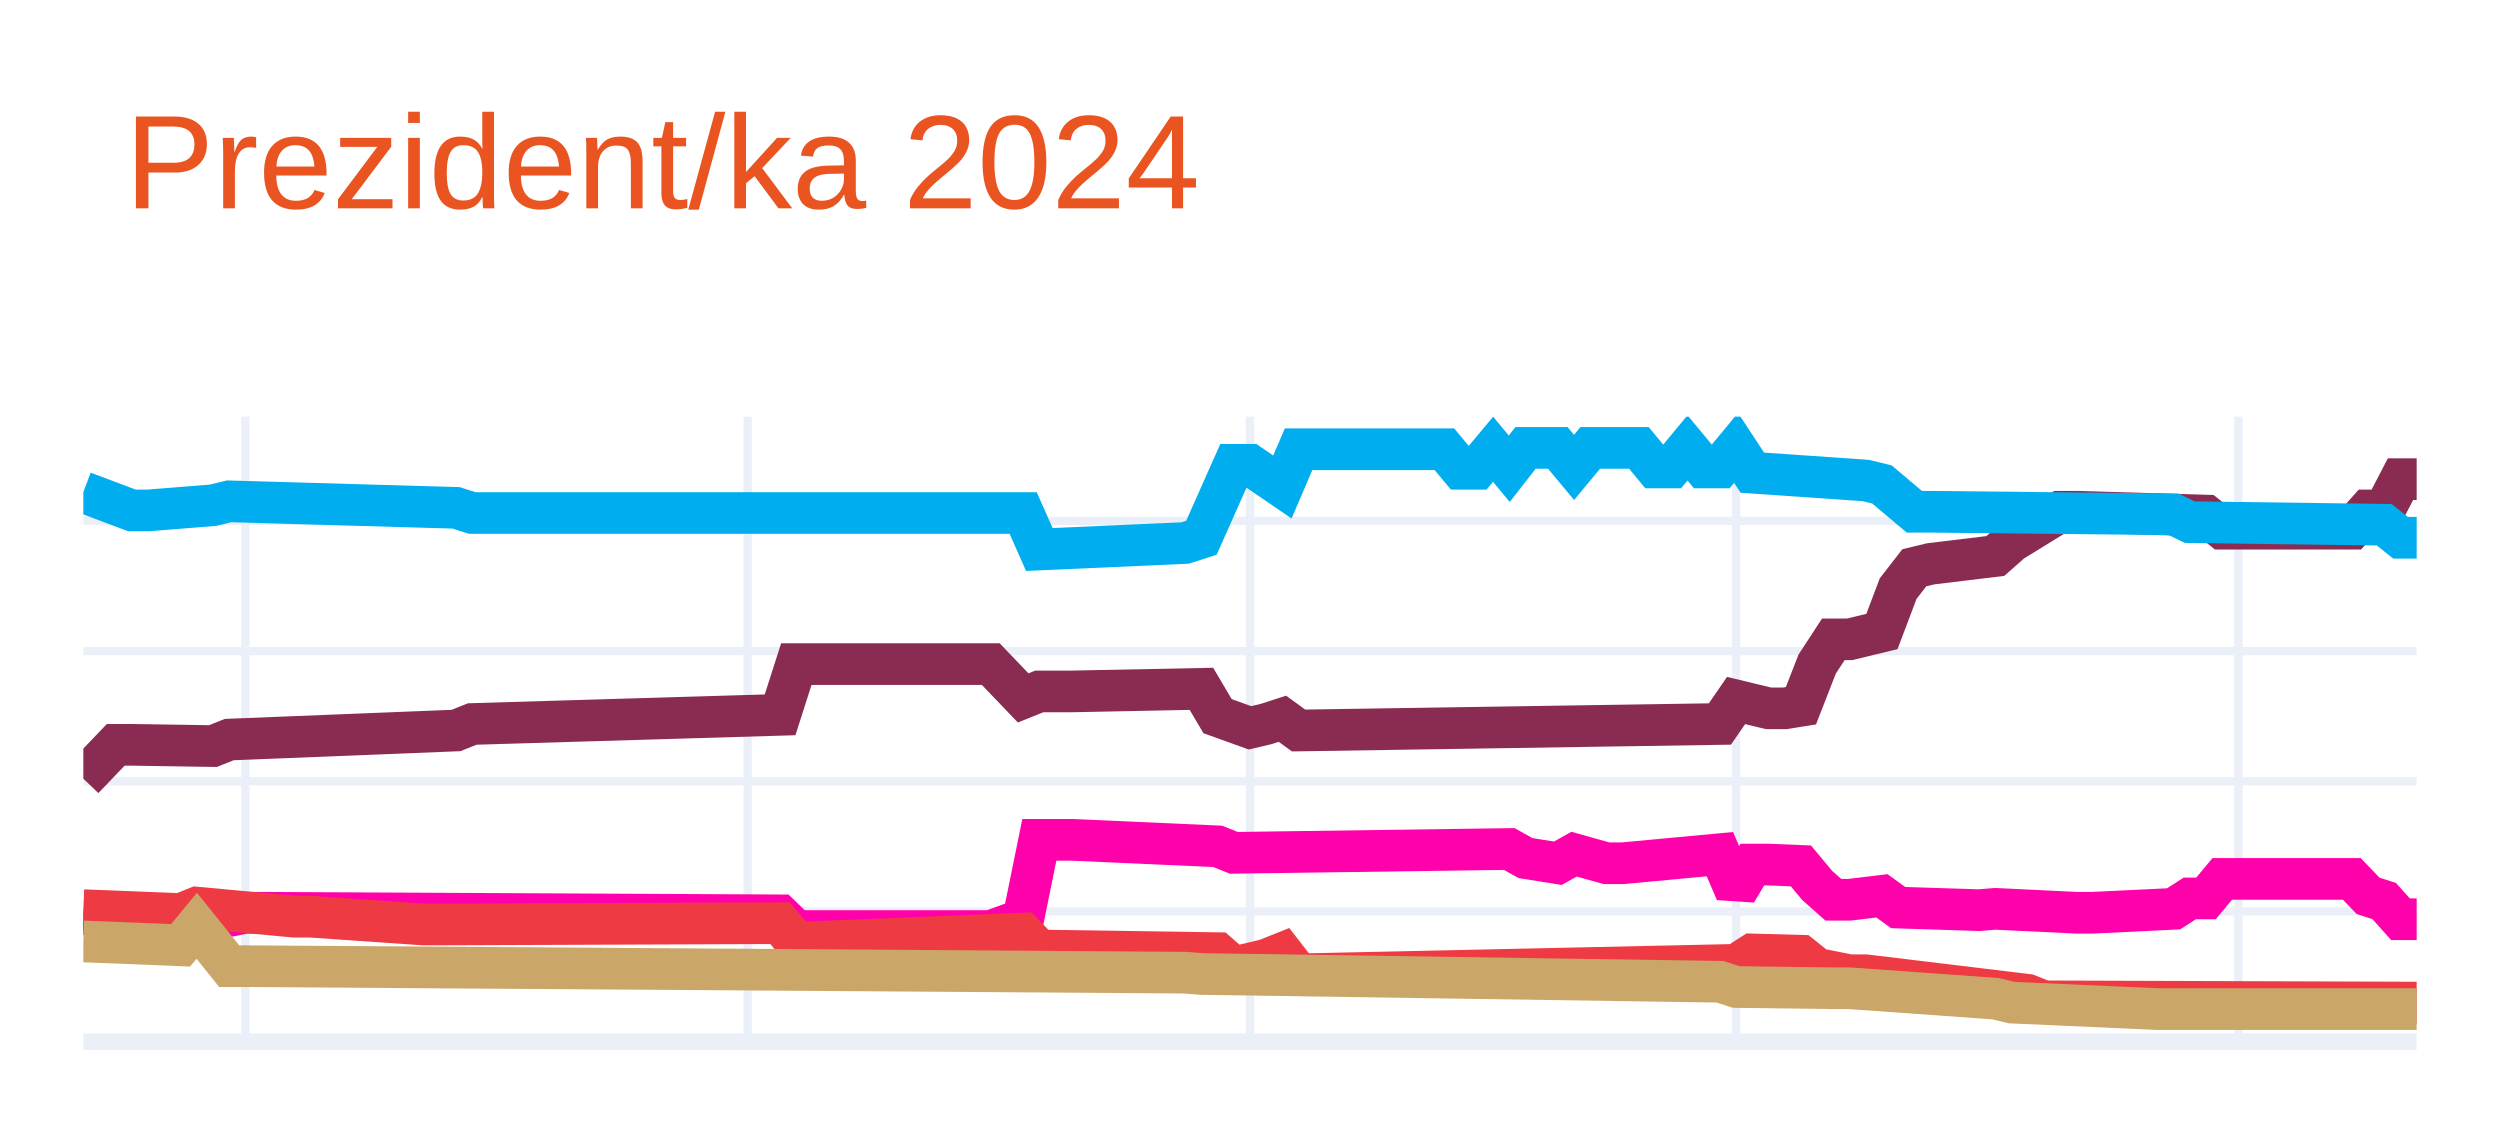
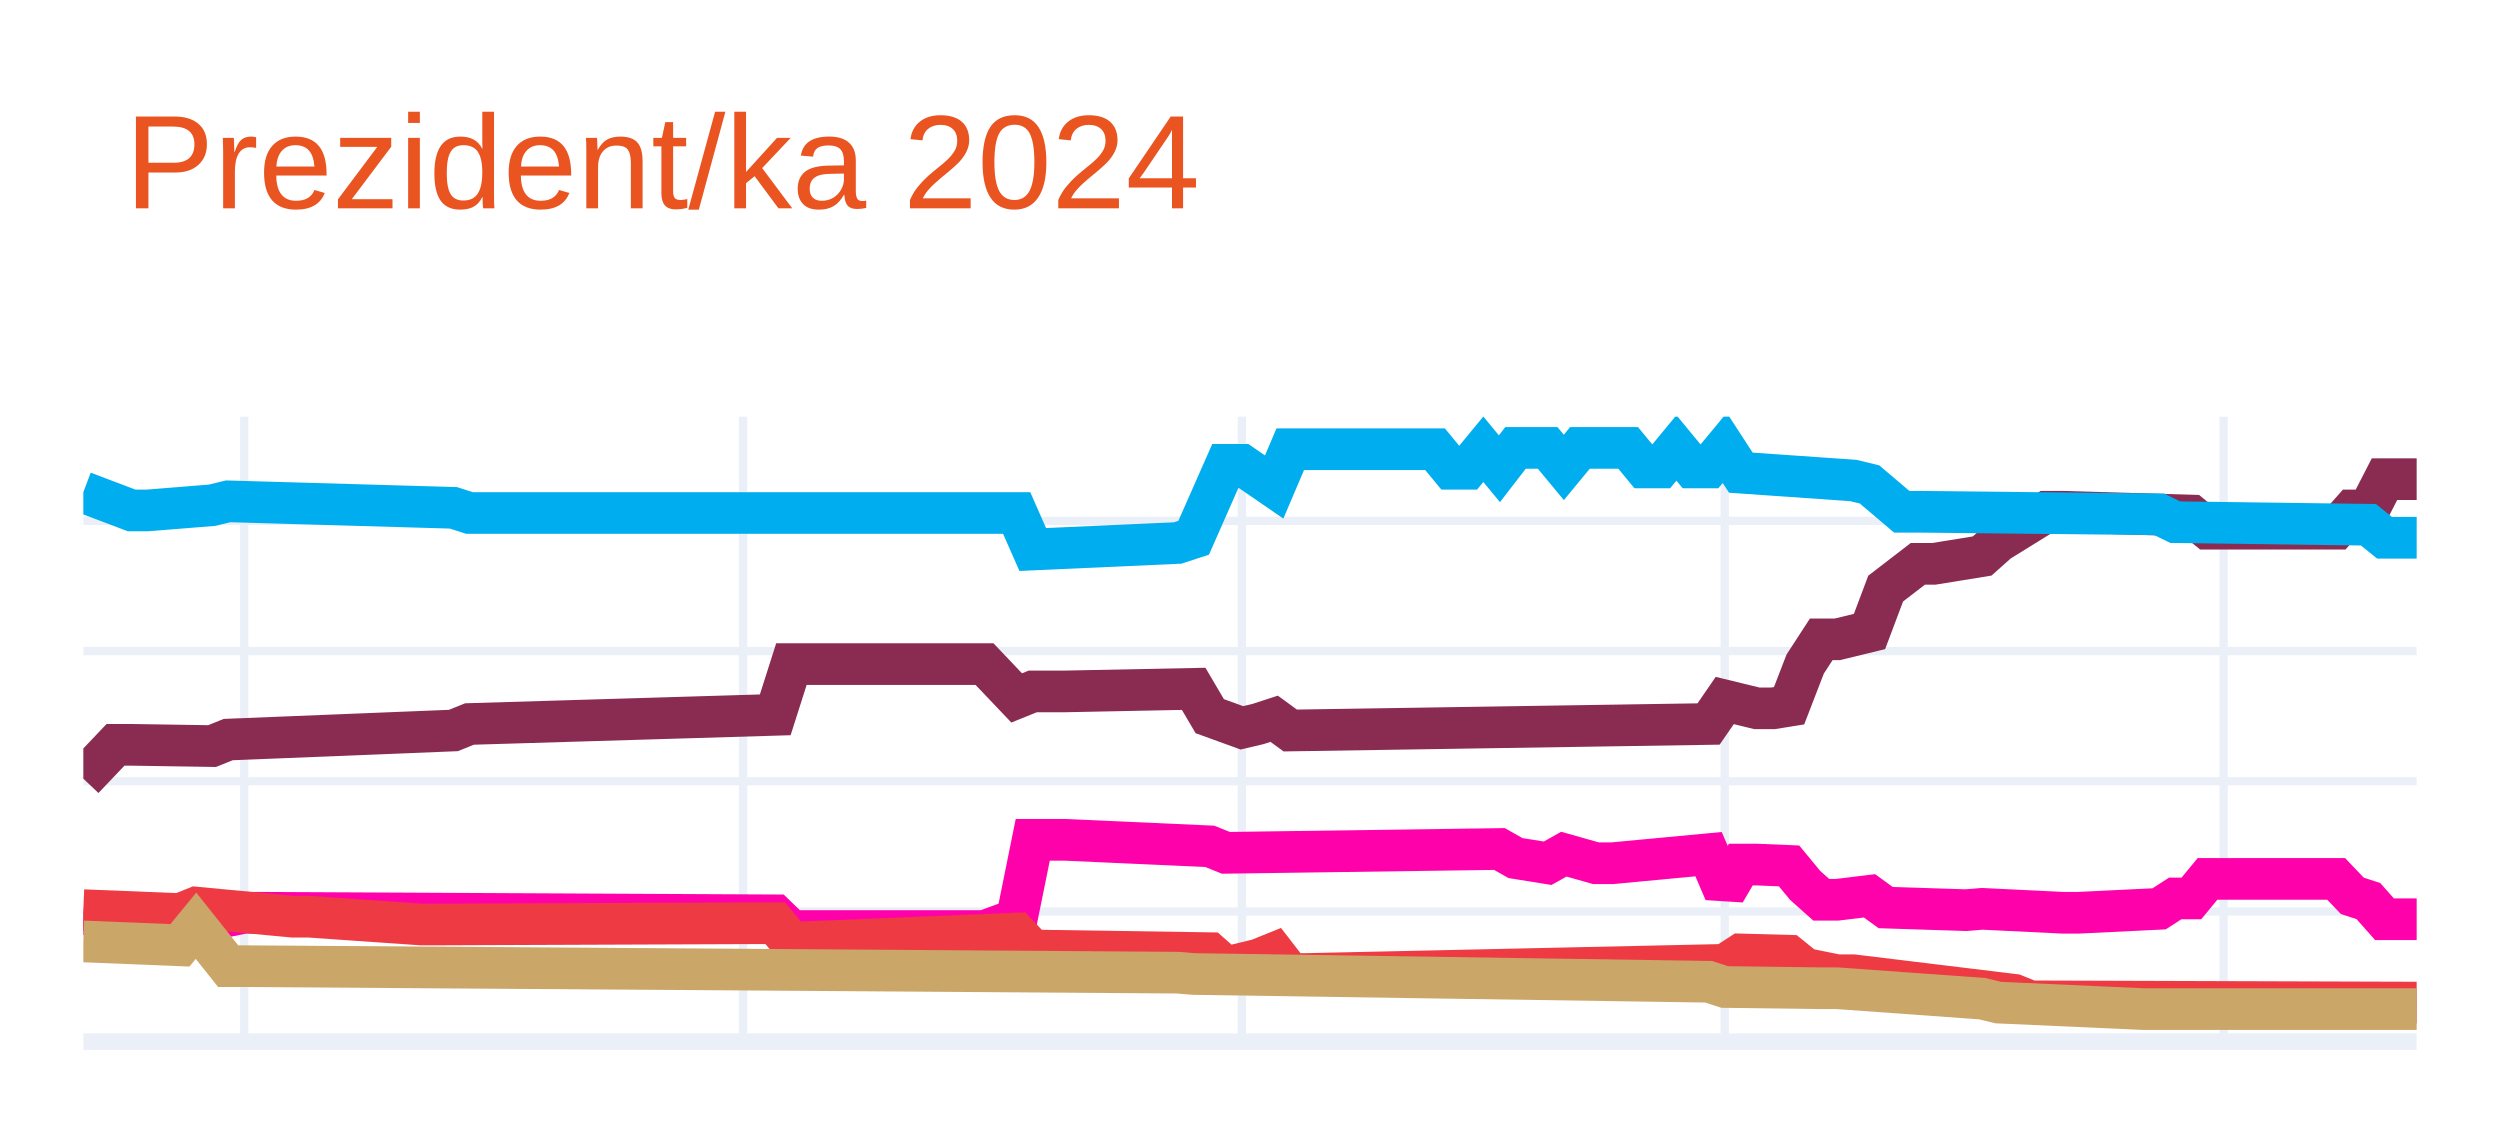
<svg xmlns="http://www.w3.org/2000/svg" class="main-svg" width="300" height="135" style="" viewBox="0 0 300 135">
  <rect x="0" y="0" width="300" height="135" style="fill: rgb(255, 255, 255); fill-opacity: 1;" />
-   <defs id="defs-13790f">
+   <defs id="defs-191f73">
    <g class="clips">
-       <clipPath id="clip13790fxyplot" class="plotclip">
+       <clipPath id="clip191f73xyplot" class="plotclip">
        <rect width="280" height="75" />
      </clipPath>
-       <clipPath class="axesclip" id="clip13790fx">
+       <clipPath class="axesclip" id="clip191f73x">
        <rect x="10" y="0" width="280" height="135" />
      </clipPath>
-       <clipPath class="axesclip" id="clip13790fy">
+       <clipPath class="axesclip" id="clip191f73y">
        <rect x="0" y="50" width="300" height="75" />
      </clipPath>
-       <clipPath class="axesclip" id="clip13790fxy">
+       <clipPath class="axesclip" id="clip191f73xy">
        <rect x="10" y="50" width="280" height="75" />
      </clipPath>
    </g>
    <g class="gradients" />
    <g class="patterns" />
  </defs>
  <g class="bglayer" />
  <g class="layer-below">
    <g class="imagelayer" />
    <g class="shapelayer" />
  </g>
  <g class="cartesianlayer">
    <g class="subplot xy">
      <g class="layer-subplot">
        <g class="shapelayer" />
        <g class="imagelayer" />
      </g>
      <g class="minor-gridlayer">
        <g class="x" />
        <g class="y" />
      </g>
      <g class="gridlayer">
        <g class="x">
-           <path class="xgrid crisp" transform="translate(29.44,0)" d="M0,50v75" style="stroke: rgb(235, 240, 248); stroke-opacity: 1; stroke-width: 1px;" />
-           <path class="xgrid crisp" transform="translate(89.72,0)" d="M0,50v75" style="stroke: rgb(235, 240, 248); stroke-opacity: 1; stroke-width: 1px;" />
-           <path class="xgrid crisp" transform="translate(150,0)" d="M0,50v75" style="stroke: rgb(235, 240, 248); stroke-opacity: 1; stroke-width: 1px;" />
-           <path class="xgrid crisp" transform="translate(208.33,0)" d="M0,50v75" style="stroke: rgb(235, 240, 248); stroke-opacity: 1; stroke-width: 1px;" />
-           <path class="xgrid crisp" transform="translate(268.61,0)" d="M0,50v75" style="stroke: rgb(235, 240, 248); stroke-opacity: 1; stroke-width: 1px;" />
+           <path class="xgrid crisp" transform="translate(29.31,0)" d="M0,50v75" style="stroke: rgb(235, 240, 248); stroke-opacity: 1; stroke-width: 1px;" />
+           <path class="xgrid crisp" transform="translate(89.17,0)" d="M0,50v75" style="stroke: rgb(235, 240, 248); stroke-opacity: 1; stroke-width: 1px;" />
+           <path class="xgrid crisp" transform="translate(149.03,0)" d="M0,50v75" style="stroke: rgb(235, 240, 248); stroke-opacity: 1; stroke-width: 1px;" />
+           <path class="xgrid crisp" transform="translate(206.97,0)" d="M0,50v75" style="stroke: rgb(235, 240, 248); stroke-opacity: 1; stroke-width: 1px;" />
+           <path class="xgrid crisp" transform="translate(266.83,0)" d="M0,50v75" style="stroke: rgb(235, 240, 248); stroke-opacity: 1; stroke-width: 1px;" />
        </g>
        <g class="y">
          <path class="ygrid crisp" transform="translate(0,109.38)" d="M10,0h280" style="stroke: rgb(235, 240, 248); stroke-opacity: 1; stroke-width: 1px;" />
          <path class="ygrid crisp" transform="translate(0,93.75)" d="M10,0h280" style="stroke: rgb(235, 240, 248); stroke-opacity: 1; stroke-width: 1px;" />
          <path class="ygrid crisp" transform="translate(0,78.13)" d="M10,0h280" style="stroke: rgb(235, 240, 248); stroke-opacity: 1; stroke-width: 1px;" />
          <path class="ygrid crisp" transform="translate(0,62.5)" d="M10,0h280" style="stroke: rgb(235, 240, 248); stroke-opacity: 1; stroke-width: 1px;" />
        </g>
      </g>
      <g class="zerolinelayer">
        <path class="yzl zl crisp" transform="translate(0,125)" d="M10,0h280" style="stroke: rgb(235, 240, 248); stroke-opacity: 1; stroke-width: 2px;" />
      </g>
      <path class="xlines-below" />
      <path class="ylines-below" />
      <g class="overlines-below" />
      <g class="xaxislayer-below" />
      <g class="yaxislayer-below" />
      <g class="overaxes-below" />
-       <g class="plot" transform="translate(10,50)" clip-path="url(#clip13790fxyplot)">
+       <g class="plot" transform="translate(10,50)" clip-path="url(#clip191f73xyplot)">
        <g class="scatterlayer mlayer">
-           <g class="trace scatter traceba561f" style="stroke-miterlimit: 2; opacity: 1;">
+           <g class="trace scatter trace2d5025" style="stroke-miterlimit: 2; opacity: 1;">
            <g class="fills" />
            <g class="errorbars" />
            <g class="lines">
-               <path class="js-line" d="M0,43.44L3.89,39.38L5.83,39.38L15.56,39.53L17.5,38.75L44.72,37.66L46.67,36.88L83.61,35.78L85.56,29.69L108.89,29.69L112.78,33.75L114.72,32.97L118.61,32.97L134.17,32.66L136.11,35.94L140,37.34L141.94,36.88L143.89,36.25L145.83,37.66L196.39,36.88L198.33,34.06L202.22,35L204.17,35L206.11,34.69L208.06,29.69L210,26.72L211.94,26.72L215.83,25.78L217.78,20.63L219.72,18.13L221.67,17.66L229.44,16.72L231.39,15L237.22,11.41L239.17,11.41L254.72,11.87L256.67,13.44L272.22,13.44L274.17,11.25L276.11,11.25L278.06,7.5L280,7.5" style="vector-effect: none; fill: none; stroke: rgb(138, 44, 81); stroke-opacity: 1; stroke-width: 5px; opacity: 1;" />
+               <path class="js-line" d="M0,43.44L3.86,39.38L5.79,39.38L15.45,39.53L17.38,38.75L44.41,37.66L46.34,36.88L83.03,35.78L84.97,29.69L108.14,29.69L112,33.75L113.93,32.97L117.79,32.97L133.24,32.66L135.17,35.94L139.03,37.34L140.97,36.88L142.9,36.25L144.83,37.66L195.03,36.88L196.97,34.06L200.83,35L202.76,35L204.69,34.69L206.62,29.69L208.55,26.72L210.48,26.72L214.34,25.78L216.28,20.63L220.14,17.66L222.07,17.66L227.86,16.72L229.79,15L235.59,11.41L237.52,11.41L252.97,11.87L254.9,13.44L270.34,13.44L272.28,11.25L274.21,11.25L276.14,7.5L280,7.5" style="vector-effect: none; fill: none; stroke: rgb(138, 44, 81); stroke-opacity: 1; stroke-width: 5px; opacity: 1;" />
            </g>
            <g class="points" />
            <g class="text" />
          </g>
-           <g class="trace scatter trace9f48c9" style="stroke-miterlimit: 2; opacity: 1;">
+           <g class="trace scatter trace5e1cf4" style="stroke-miterlimit: 2; opacity: 1;">
            <g class="fills" />
            <g class="errorbars" />
            <g class="lines">
-               <path class="js-line" d="M0,9.06L5.83,11.25L7.78,11.25L15.56,10.63L17.5,10.16L44.72,10.94L46.67,11.56L112.78,11.56L114.72,15.94L132.22,15.16L134.17,14.53L138.06,5.78L140,5.78L143.89,8.44L145.83,3.91L163.33,3.91L165.28,6.25L167.22,6.25L169.17,3.91L171.11,6.25L173.06,3.75L176.94,3.75L178.89,6.09L180.83,3.75L182.78,3.75L186.67,3.75L188.61,6.09L190.56,6.09L192.5,3.75L194.44,6.09L196.39,6.09L198.33,3.75L200.28,6.72L213.89,7.66L215.83,8.13L219.72,11.41L221.67,11.41L250.83,11.72L252.78,12.66L276.11,12.97L278.06,14.53L280,14.53" style="vector-effect: none; fill: none; stroke: rgb(0, 174, 239); stroke-opacity: 1; stroke-width: 5px; opacity: 1;" />
+               <path class="js-line" d="M0,9.06L5.79,11.25L7.72,11.25L15.45,10.63L17.38,10.16L44.41,10.94L46.34,11.56L112,11.56L113.93,15.94L131.31,15.16L133.24,14.53L137.1,5.78L139.03,5.78L142.9,8.44L144.83,3.91L162.21,3.91L164.14,6.25L166.07,6.25L168,3.91L169.93,6.25L171.86,3.75L175.72,3.75L177.66,6.09L179.59,3.75L181.52,3.75L185.38,3.75L187.31,6.09L189.24,6.09L191.17,3.75L193.1,6.09L195.03,6.09L196.97,3.75L198.9,6.72L212.41,7.66L214.34,8.13L218.21,11.41L220.14,11.41L249.1,11.72L251.03,12.66L274.21,12.97L276.14,14.53L280,14.53" style="vector-effect: none; fill: none; stroke: rgb(0, 174, 239); stroke-opacity: 1; stroke-width: 5px; opacity: 1;" />
            </g>
            <g class="points" />
            <g class="text" />
          </g>
-           <g class="trace scatter tracec90156" style="stroke-miterlimit: 2; opacity: 1;">
+           <g class="trace scatter tracea82d03" style="stroke-miterlimit: 2; opacity: 1;">
            <g class="fills" />
            <g class="errorbars" />
            <g class="lines">
-               <path class="js-line" d="M0,59.69L13.61,61.09L15.56,60.31L19.44,59.53L21.39,59.53L83.61,59.84L85.56,61.72L108.89,61.72L112.78,60.31L114.72,50.78L118.61,50.78L136.11,51.56L138.06,52.34L171.11,51.88L173.06,52.97L176.94,53.59L178.89,52.5L182.78,53.59L184.72,53.59L196.39,52.5L198.33,57.03L200.28,53.75L202.22,53.75L206.11,53.91L208.06,56.25L210,57.97L211.94,57.97L215.83,57.5L217.78,58.91L227.5,59.22L229.44,59.06L239.17,59.53L241.11,59.53L250.83,59.06L252.78,57.81L254.72,57.81L256.67,55.47L272.22,55.47L274.17,57.5L276.11,58.13L278.06,60.31L280,60.31" style="vector-effect: none; fill: none; stroke: rgb(255, 1, 170); stroke-opacity: 1; stroke-width: 5px; opacity: 1;" />
+               <path class="js-line" d="M0,59.69L13.52,61.09L15.45,60.31L19.31,59.53L21.24,59.53L83.03,59.84L84.97,61.72L108.14,61.72L112,60.31L113.93,50.78L117.79,50.78L135.17,51.56L137.1,52.34L169.93,51.88L171.86,52.97L175.72,53.59L177.66,52.5L181.52,53.59L183.45,53.59L195.03,52.5L196.97,57.03L198.9,53.75L200.83,53.75L204.69,53.91L206.62,56.25L208.55,57.97L210.48,57.97L214.34,57.5L216.28,58.91L225.93,59.22L227.86,59.06L237.52,59.53L239.45,59.53L249.1,59.06L251.03,57.81L252.97,57.81L254.9,55.47L270.34,55.47L272.28,57.5L274.21,58.13L276.14,60.31L280,60.31" style="vector-effect: none; fill: none; stroke: rgb(255, 1, 170); stroke-opacity: 1; stroke-width: 5px; opacity: 1;" />
            </g>
            <g class="points" />
            <g class="text" />
          </g>
-           <g class="trace scatter trace41d6b9" style="stroke-miterlimit: 2; opacity: 1;">
+           <g class="trace scatter tracedf7469" style="stroke-miterlimit: 2; opacity: 1;">
            <g class="fills" />
            <g class="errorbars" />
            <g class="lines">
-               <path class="js-line" d="M0,59.22L11.67,59.69L13.61,58.91L25.28,60L27.22,60L40.83,60.94L42.78,60.94L83.61,60.78L85.56,63.13L112.78,62.03L114.72,64.06L136.11,64.38L138.06,66.09L141.94,65.16L143.89,64.38L145.83,66.88L147.78,66.88L198.33,65.78L200.28,64.53L206.11,64.69L208.06,66.25L211.94,67.03L213.89,67.03L233.33,69.38L235.28,70.16L280,70.31" style="vector-effect: none; fill: none; stroke: rgb(238, 58, 67); stroke-opacity: 1; stroke-width: 5px; opacity: 1;" />
+               <path class="js-line" d="M0,59.22L11.59,59.69L13.52,58.91L25.1,60L27.03,60L40.55,60.94L42.48,60.94L83.03,60.78L84.97,63.13L112,62.03L113.93,64.06L135.17,64.38L137.1,66.09L140.97,65.16L142.9,64.38L144.83,66.88L146.76,66.88L196.97,65.78L198.9,64.53L204.69,64.69L206.62,66.25L210.48,67.03L212.41,67.03L231.72,69.38L233.66,70.16L280,70.31" style="vector-effect: none; fill: none; stroke: rgb(238, 58, 67); stroke-opacity: 1; stroke-width: 5px; opacity: 1;" />
            </g>
            <g class="points" />
            <g class="text" />
          </g>
-           <g class="trace scatter tracecac47f" style="stroke-miterlimit: 2; opacity: 1;">
+           <g class="trace scatter trace5dfe76" style="stroke-miterlimit: 2; opacity: 1;">
            <g class="fills" />
            <g class="errorbars" />
            <g class="lines">
-               <path class="js-line" d="M0,62.97L11.67,63.44L13.61,61.09L17.5,65.94L19.44,65.94L132.22,66.72L134.17,66.88L196.39,67.81L198.33,68.44L210,68.59L211.94,68.59L229.44,69.84L231.39,70.31L248.89,71.09L250.83,71.09L280,71.09" style="vector-effect: none; fill: none; stroke: rgb(202, 166, 105); stroke-opacity: 1; stroke-width: 5px; opacity: 1;" />
+               <path class="js-line" d="M0,62.97L11.59,63.44L13.52,61.09L17.38,65.94L19.31,65.94L131.31,66.72L133.24,66.88L195.03,67.81L196.97,68.44L208.55,68.59L210.48,68.59L227.86,69.84L229.79,70.31L247.17,71.09L249.1,71.09L280,71.09" style="vector-effect: none; fill: none; stroke: rgb(202, 166, 105); stroke-opacity: 1; stroke-width: 5px; opacity: 1;" />
            </g>
            <g class="points" />
            <g class="text" />
          </g>
        </g>
      </g>
      <g class="overplot" />
      <path class="xlines-above crisp" d="M0,0" style="fill: none;" />
      <path class="ylines-above crisp" d="M0,0" style="fill: none;" />
      <g class="overlines-above" />
      <g class="xaxislayer-above" />
      <g class="yaxislayer-above" />
      <g class="overaxes-above" />
    </g>
  </g>
  <g class="polarlayer" />
  <g class="smithlayer" />
  <g class="ternarylayer" />
  <g class="geolayer" />
  <g class="funnelarealayer" />
  <g class="pielayer" />
  <g class="iciclelayer" />
  <g class="treemaplayer" />
  <g class="sunburstlayer" />
  <g class="glimages" />
-   <defs id="topdefs-13790f">
+   <defs id="topdefs-191f73">
    <g class="clips" />
  </defs>
  <g class="layer-above">
    <g class="imagelayer" />
    <g class="shapelayer" />
  </g>
  <g class="infolayer">
    <g class="g-gtitle">
      <text class="gtitle" x="15" y="25" text-anchor="start" dy="0em" style="font-family: Ubuntu, verdana, arial, sans-serif; font-size: 16px; fill: rgb(233, 84, 32); opacity: 1; font-weight: normal; white-space: pre;">Prezident/ka 2024</text>
    </g>
    <g class="g-xtitle" />
    <g class="g-ytitle" />
  </g>
</svg>
